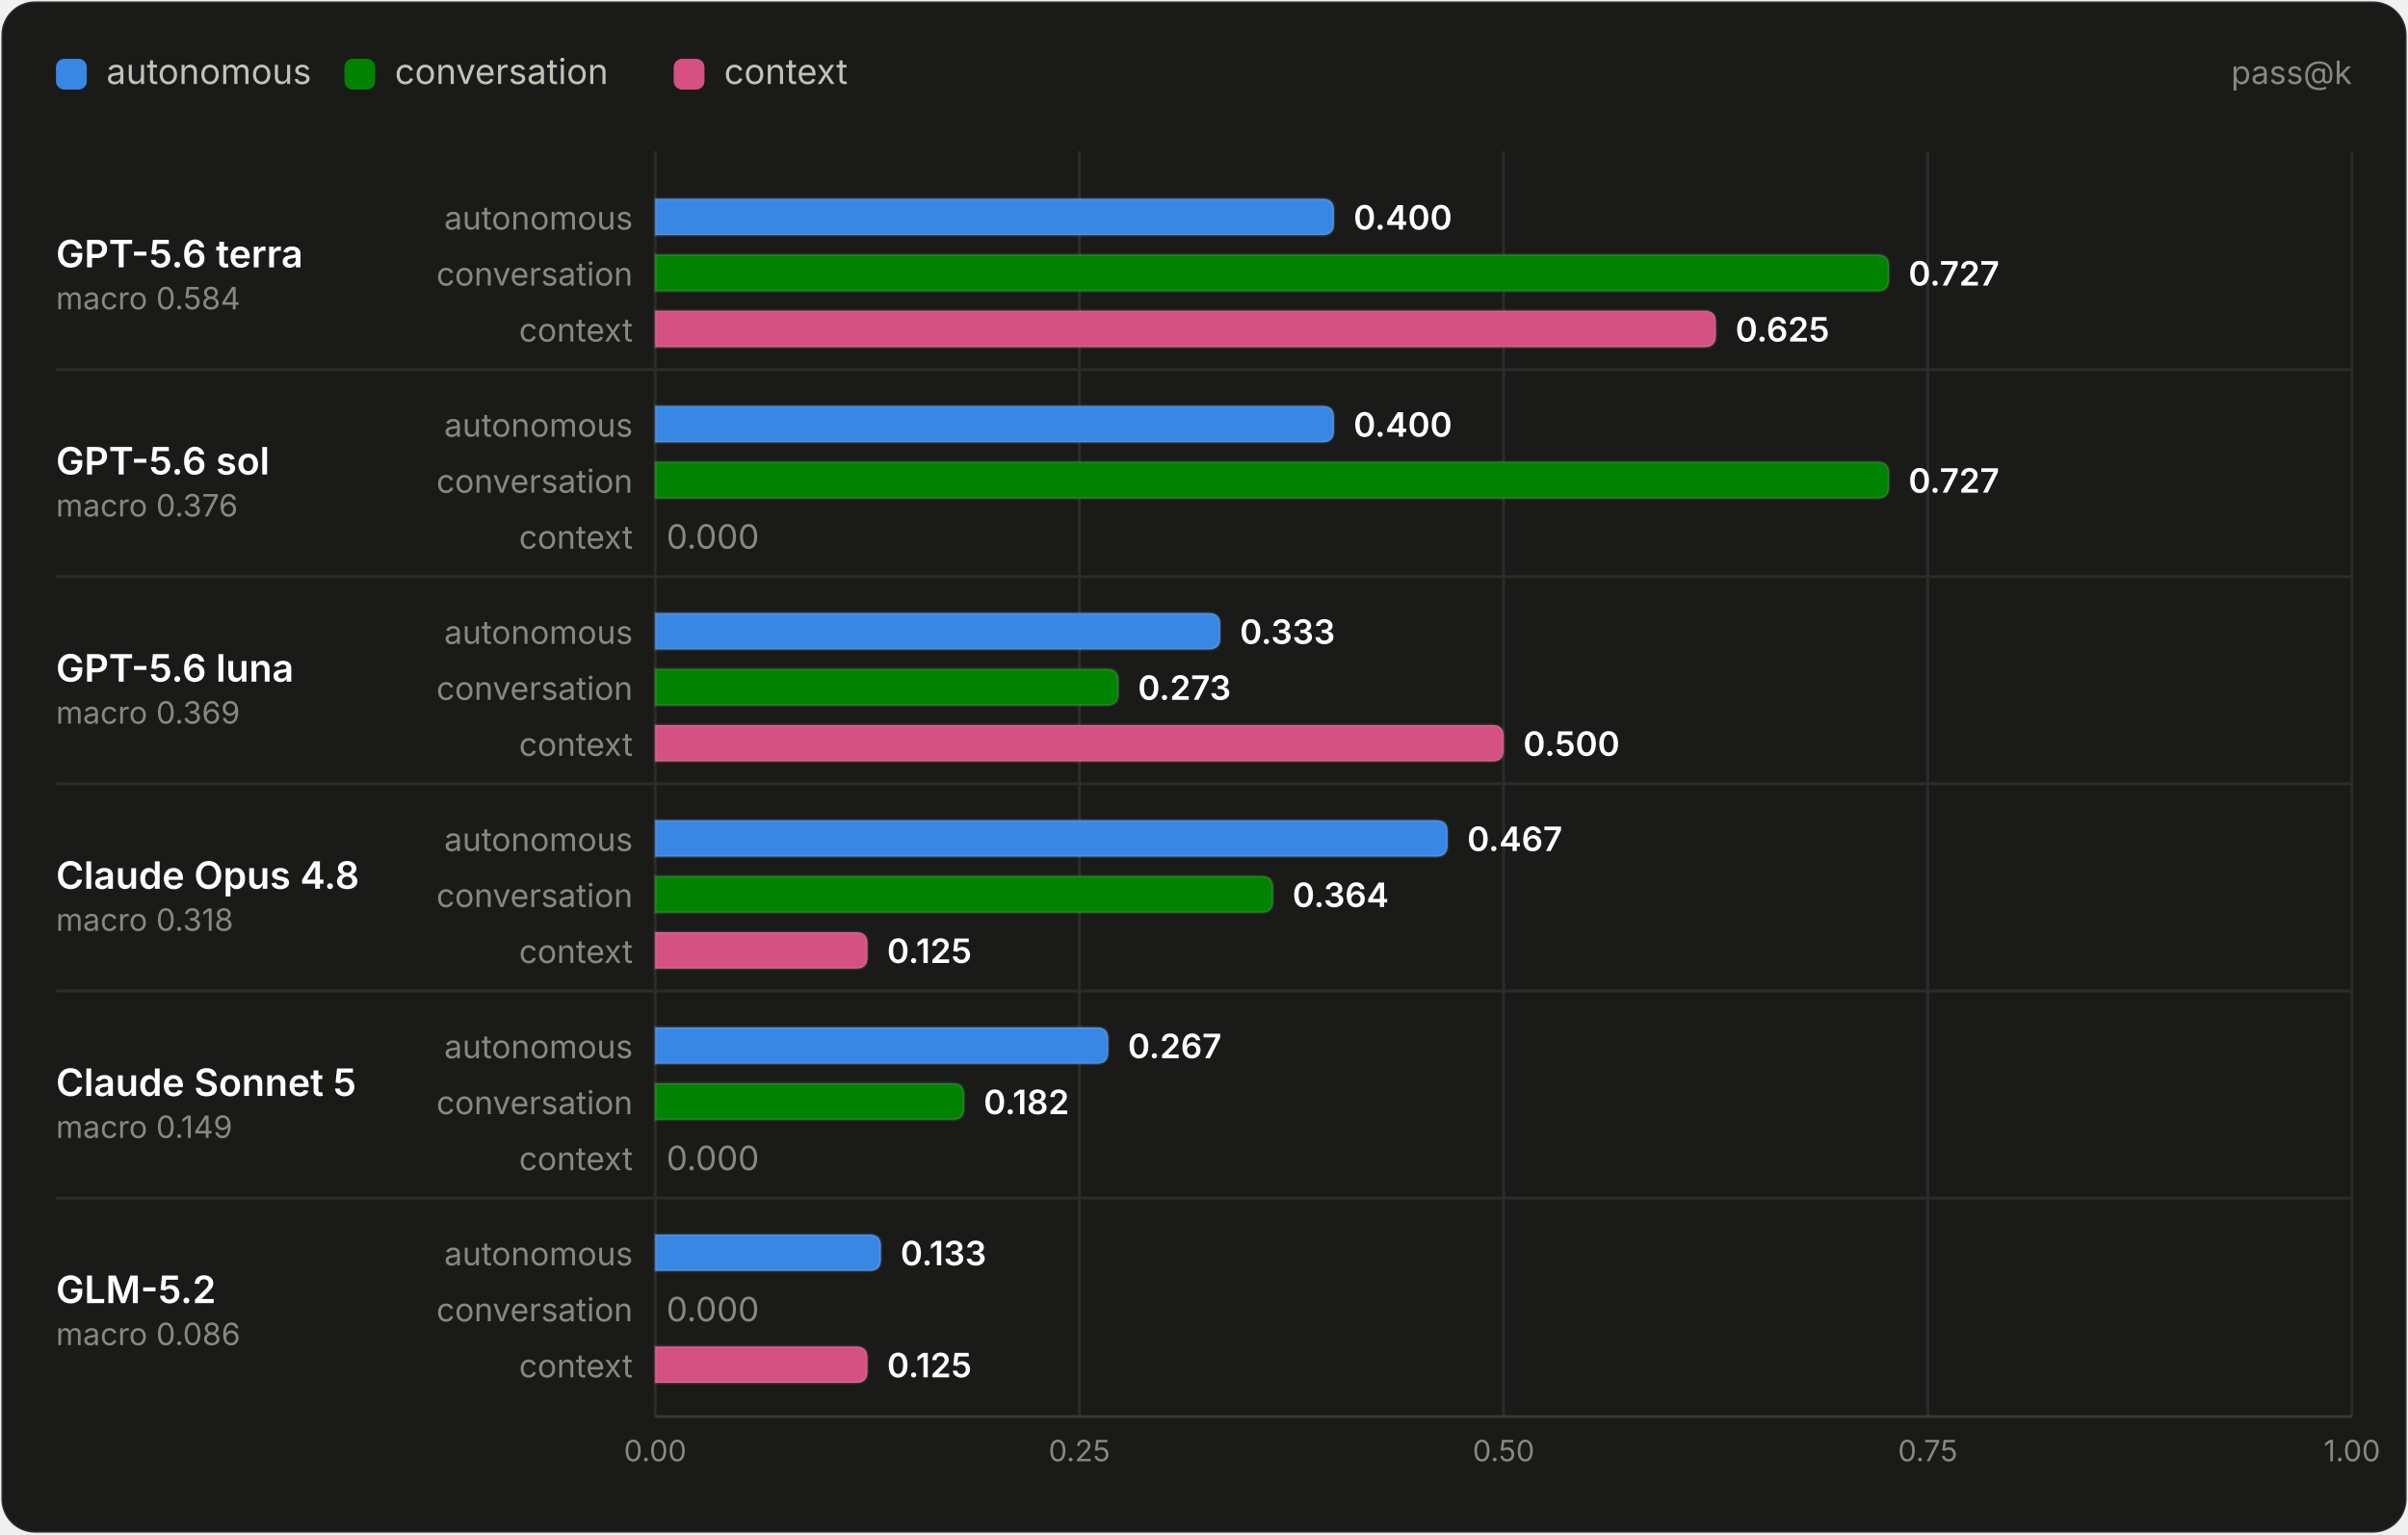
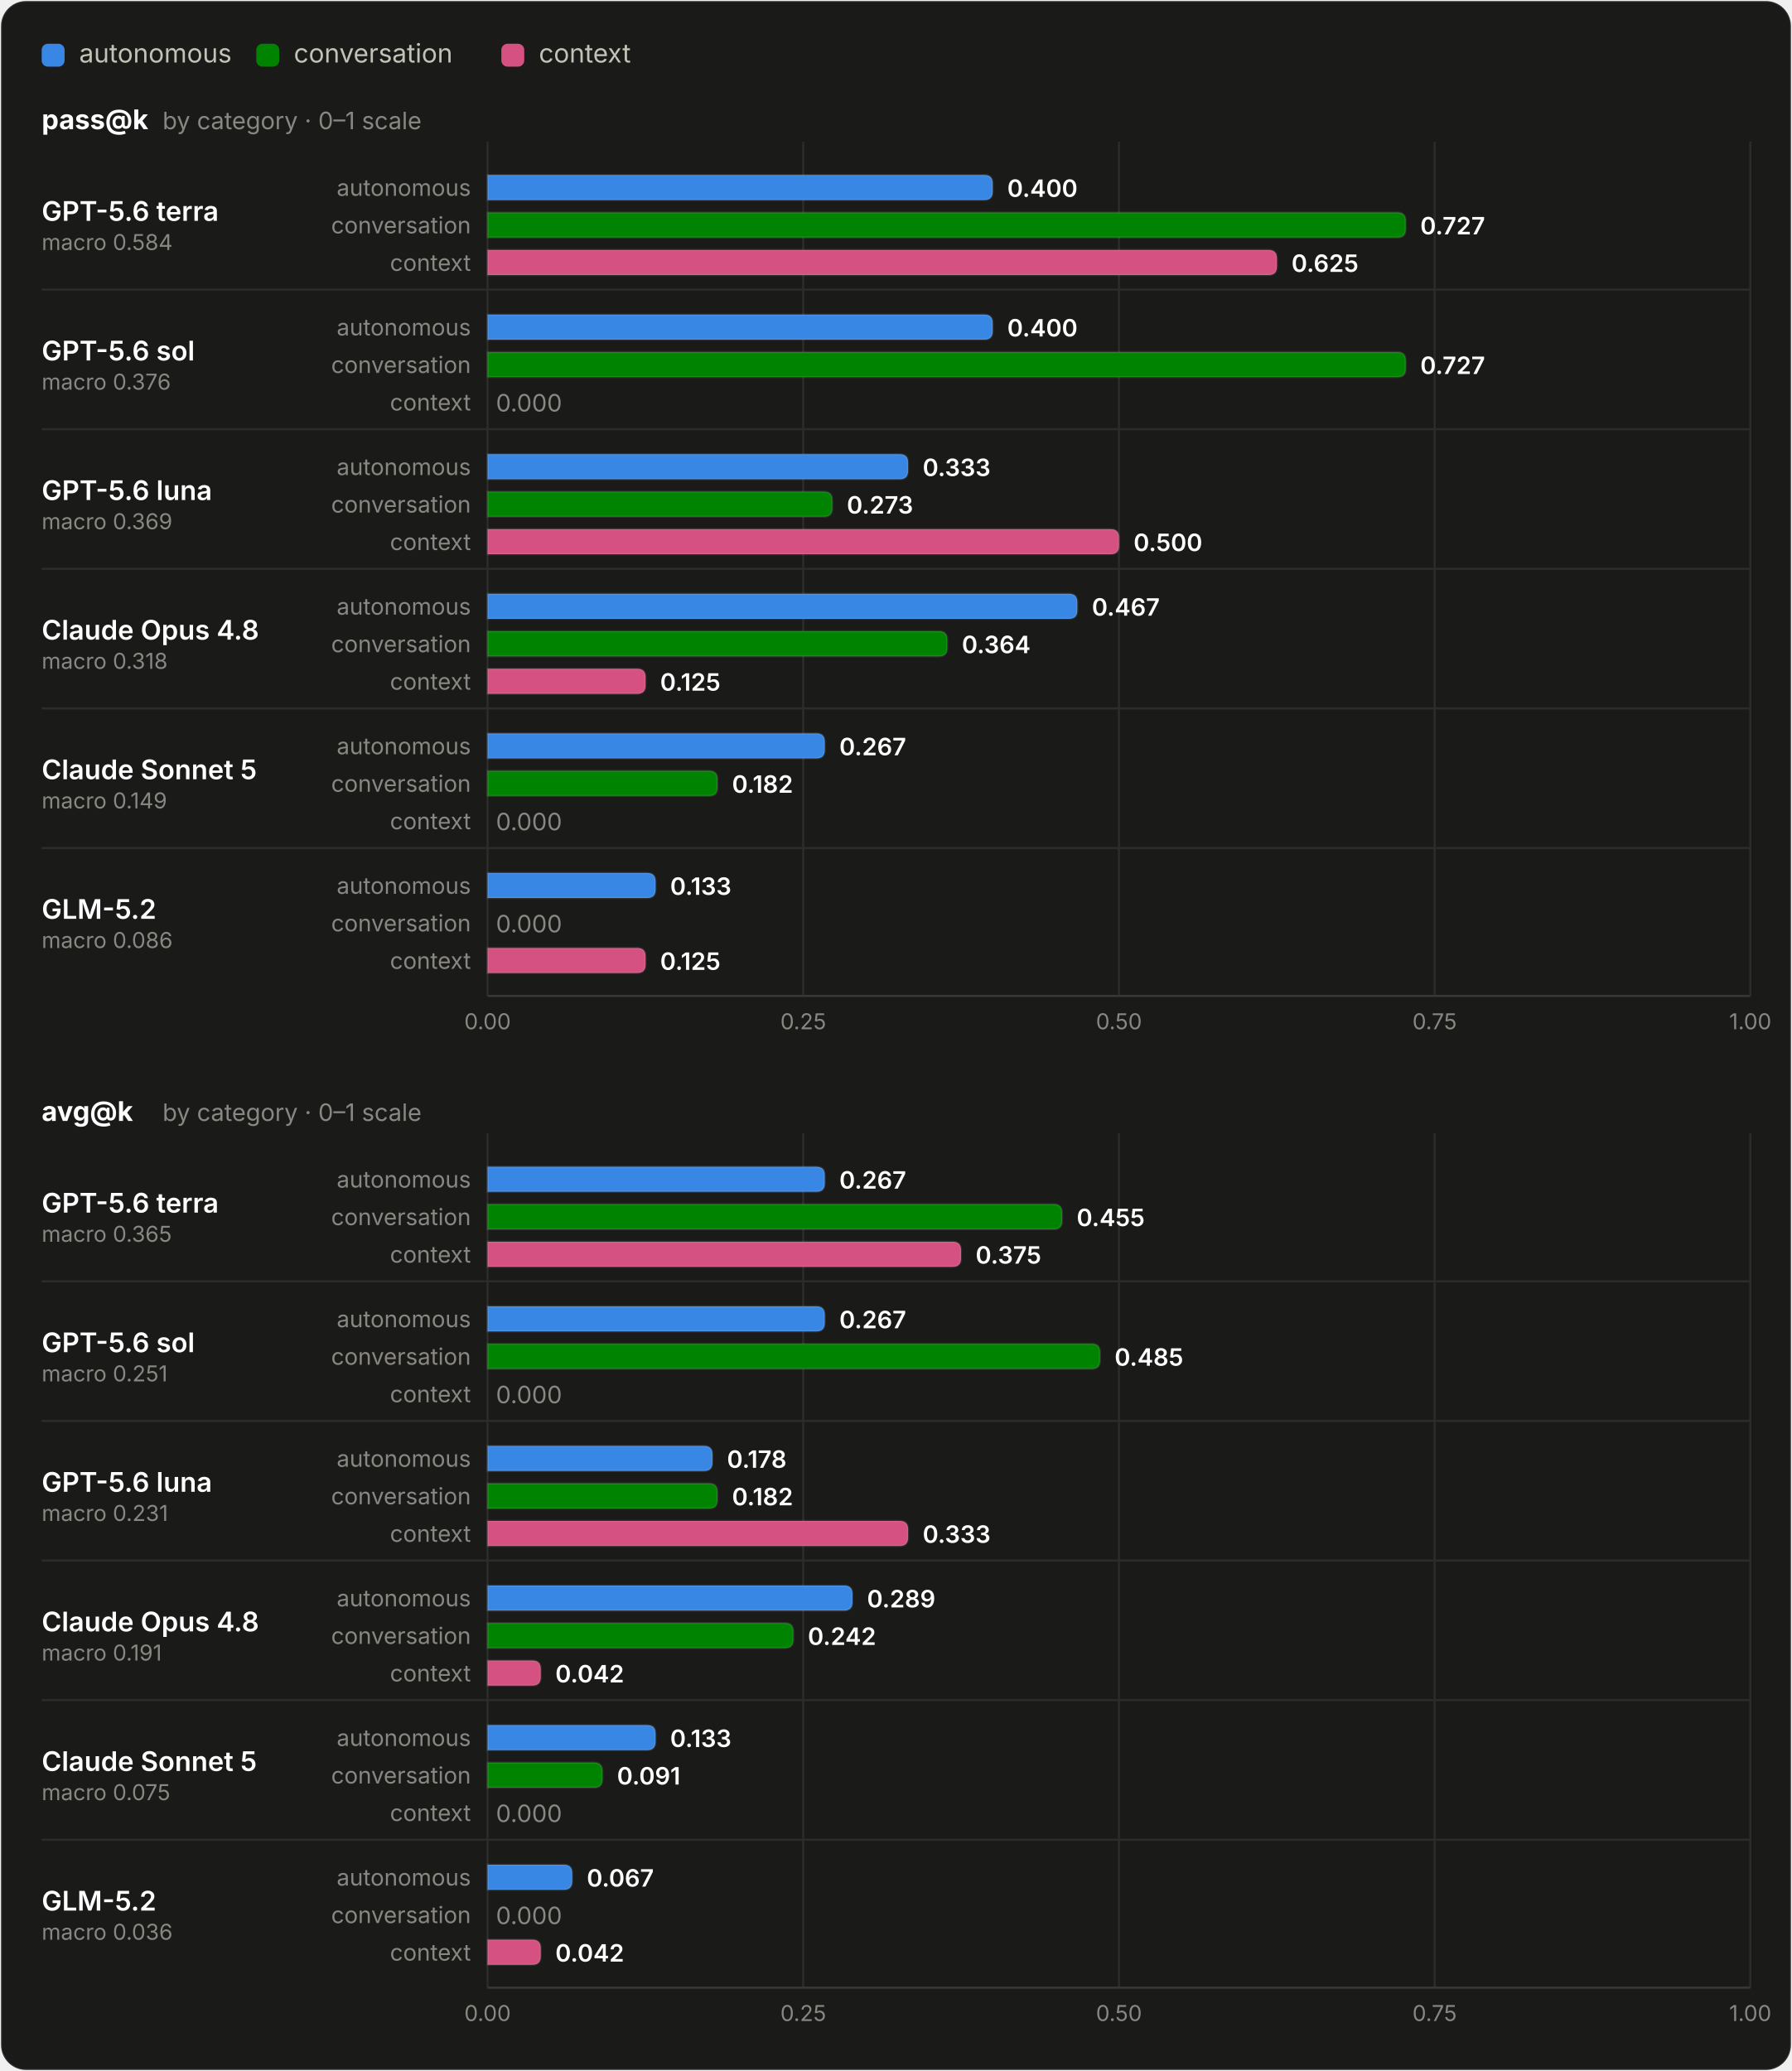
- <svg xmlns="http://www.w3.org/2000/svg" viewBox="0 0 860 548" width="860" height="548" font-family="system-ui,-apple-system,'Segoe UI',sans-serif" role="img" aria-label="Lite pass@k by model and category">
-   <rect x="0.5" y="0.5" width="859" height="547" rx="12" fill="#1a1a19" stroke="rgba(255,255,255,0.10)" />
+ <svg xmlns="http://www.w3.org/2000/svg" viewBox="0 0 860 994" width="860" height="994" font-family="system-ui,-apple-system,'Segoe UI',sans-serif" role="img" aria-label="Lite pass@k and avg@k by model and category">
+   <rect x="0.5" y="0.5" width="859" height="993" rx="12" fill="#1a1a19" stroke="rgba(255,255,255,0.10)" />
  <rect x="20" y="21" width="11" height="11" rx="3" fill="#3987e5" />
  <text x="38" y="30" font-size="12.5" fill="#c3c2b7">autonomous</text>
  <rect x="123.0" y="21" width="11" height="11" rx="3" fill="#008300" />
  <text x="141.0" y="30" font-size="12.5" fill="#c3c2b7">conversation</text>
  <rect x="240.6" y="21" width="11" height="11" rx="3" fill="#d55181" />
  <text x="258.6" y="30" font-size="12.5" fill="#c3c2b7">context</text>
-   <text x="840" y="30" font-size="11.5" fill="#898781" text-anchor="end">pass@k</text>
-   <line x1="234.0" y1="54" x2="234.0" y2="506" stroke="#2c2c2a" stroke-width="1" />
-   <text x="234.0" y="522" font-size="10.5" fill="#898781" text-anchor="middle" style="font-variant-numeric:tabular-nums">0.00</text>
-   <line x1="385.5" y1="54" x2="385.5" y2="506" stroke="#2c2c2a" stroke-width="1" />
-   <text x="385.5" y="522" font-size="10.5" fill="#898781" text-anchor="middle" style="font-variant-numeric:tabular-nums">0.25</text>
-   <line x1="537.0" y1="54" x2="537.0" y2="506" stroke="#2c2c2a" stroke-width="1" />
-   <text x="537.0" y="522" font-size="10.5" fill="#898781" text-anchor="middle" style="font-variant-numeric:tabular-nums">0.50</text>
-   <line x1="688.5" y1="54" x2="688.5" y2="506" stroke="#2c2c2a" stroke-width="1" />
-   <text x="688.5" y="522" font-size="10.5" fill="#898781" text-anchor="middle" style="font-variant-numeric:tabular-nums">0.75</text>
-   <line x1="840.0" y1="54" x2="840.0" y2="506" stroke="#2c2c2a" stroke-width="1" />
-   <text x="840.0" y="522" font-size="10.5" fill="#898781" text-anchor="middle" style="font-variant-numeric:tabular-nums">1.00</text>
-   <text x="20" y="95.5" font-size="13.5" font-weight="600" fill="#ffffff">GPT-5.6 terra</text>
-   <text x="20" y="110.5" font-size="11" fill="#898781" style="font-variant-numeric:tabular-nums">macro 0.584</text>
-   <text x="226" y="82.0" font-size="11.5" fill="#898781" text-anchor="end">autonomous</text>
-   <path d="M234.0,71.0 H472.4 Q476.4,71.0 476.4,75.0 V80.0 Q476.4,84.0 472.4,84.0 H234.0 Z" fill="#3987e5" stroke="rgba(255,255,255,0.10)" stroke-width="1" />
-   <text x="483.4" y="82.0" font-size="12" font-weight="600" fill="#ffffff" style="font-variant-numeric:tabular-nums">0.400</text>
-   <text x="226" y="102.0" font-size="11.5" fill="#898781" text-anchor="end">conversation</text>
-   <path d="M234.0,91.0 H670.6 Q674.6,91.0 674.6,95.0 V100.0 Q674.6,104.0 670.6,104.0 H234.0 Z" fill="#008300" stroke="rgba(255,255,255,0.10)" stroke-width="1" />
-   <text x="681.6" y="102.0" font-size="12" font-weight="600" fill="#ffffff" style="font-variant-numeric:tabular-nums">0.727</text>
-   <text x="226" y="122.0" font-size="11.5" fill="#898781" text-anchor="end">context</text>
-   <path d="M234.0,111.0 H608.8 Q612.8,111.0 612.8,115.0 V120.0 Q612.8,124.0 608.8,124.0 H234.0 Z" fill="#d55181" stroke="rgba(255,255,255,0.10)" stroke-width="1" />
-   <text x="619.8" y="122.0" font-size="12" font-weight="600" fill="#ffffff" style="font-variant-numeric:tabular-nums">0.625</text>
-   <line x1="20" y1="132" x2="840" y2="132" stroke="#2c2c2a" stroke-width="1" />
-   <text x="20" y="169.5" font-size="13.5" font-weight="600" fill="#ffffff">GPT-5.6 sol</text>
-   <text x="20" y="184.5" font-size="11" fill="#898781" style="font-variant-numeric:tabular-nums">macro 0.376</text>
-   <text x="226" y="156.0" font-size="11.5" fill="#898781" text-anchor="end">autonomous</text>
-   <path d="M234.0,145.0 H472.4 Q476.4,145.0 476.4,149.0 V154.0 Q476.4,158.0 472.4,158.0 H234.0 Z" fill="#3987e5" stroke="rgba(255,255,255,0.10)" stroke-width="1" />
-   <text x="483.4" y="156.0" font-size="12" font-weight="600" fill="#ffffff" style="font-variant-numeric:tabular-nums">0.400</text>
-   <text x="226" y="176.0" font-size="11.5" fill="#898781" text-anchor="end">conversation</text>
-   <path d="M234.0,165.0 H670.6 Q674.6,165.0 674.6,169.0 V174.0 Q674.6,178.0 670.6,178.0 H234.0 Z" fill="#008300" stroke="rgba(255,255,255,0.10)" stroke-width="1" />
-   <text x="681.6" y="176.0" font-size="12" font-weight="600" fill="#ffffff" style="font-variant-numeric:tabular-nums">0.727</text>
-   <text x="226" y="196.0" font-size="11.5" fill="#898781" text-anchor="end">context</text>
-   <text x="238" y="196.0" font-size="12" fill="#898781" style="font-variant-numeric:tabular-nums">0.000</text>
+   <text x="20" y="62" font-size="13" font-weight="700" fill="#ffffff">pass@k</text>
+   <text x="78" y="62" font-size="11.5" fill="#898781">by category · 0–1 scale</text>
+   <line x1="234.0" y1="68" x2="234.0" y2="478" stroke="#2c2c2a" stroke-width="1" />
+   <text x="234.0" y="494" font-size="10.5" fill="#898781" text-anchor="middle" style="font-variant-numeric:tabular-nums">0.00</text>
+   <line x1="385.5" y1="68" x2="385.5" y2="478" stroke="#2c2c2a" stroke-width="1" />
+   <text x="385.5" y="494" font-size="10.5" fill="#898781" text-anchor="middle" style="font-variant-numeric:tabular-nums">0.25</text>
+   <line x1="537.0" y1="68" x2="537.0" y2="478" stroke="#2c2c2a" stroke-width="1" />
+   <text x="537.0" y="494" font-size="10.5" fill="#898781" text-anchor="middle" style="font-variant-numeric:tabular-nums">0.50</text>
+   <line x1="688.5" y1="68" x2="688.5" y2="478" stroke="#2c2c2a" stroke-width="1" />
+   <text x="688.5" y="494" font-size="10.5" fill="#898781" text-anchor="middle" style="font-variant-numeric:tabular-nums">0.75</text>
+   <line x1="840.0" y1="68" x2="840.0" y2="478" stroke="#2c2c2a" stroke-width="1" />
+   <text x="840.0" y="494" font-size="10.5" fill="#898781" text-anchor="middle" style="font-variant-numeric:tabular-nums">1.00</text>
+   <text x="20" y="106.0" font-size="13" font-weight="600" fill="#ffffff">GPT-5.6 terra</text>
+   <text x="20" y="120.0" font-size="10.5" fill="#898781" style="font-variant-numeric:tabular-nums">macro 0.584</text>
+   <text x="226" y="94.0" font-size="11" fill="#898781" text-anchor="end">autonomous</text>
+   <path d="M234.0,84.0 H472.4 Q476.4,84.0 476.4,88.0 V92.0 Q476.4,96.0 472.4,96.0 H234.0 Z" fill="#3987e5" stroke="rgba(255,255,255,0.10)" stroke-width="1" />
+   <text x="483.4" y="94.5" font-size="11.5" font-weight="600" fill="#ffffff" style="font-variant-numeric:tabular-nums">0.400</text>
+   <text x="226" y="112.0" font-size="11" fill="#898781" text-anchor="end">conversation</text>
+   <path d="M234.0,102.0 H670.6 Q674.6,102.0 674.6,106.0 V110.0 Q674.6,114.0 670.6,114.0 H234.0 Z" fill="#008300" stroke="rgba(255,255,255,0.10)" stroke-width="1" />
+   <text x="681.6" y="112.5" font-size="11.5" font-weight="600" fill="#ffffff" style="font-variant-numeric:tabular-nums">0.727</text>
+   <text x="226" y="130.0" font-size="11" fill="#898781" text-anchor="end">context</text>
+   <path d="M234.0,120.0 H608.8 Q612.8,120.0 612.8,124.0 V128.0 Q612.8,132.0 608.8,132.0 H234.0 Z" fill="#d55181" stroke="rgba(255,255,255,0.10)" stroke-width="1" />
+   <text x="619.8" y="130.5" font-size="11.5" font-weight="600" fill="#ffffff" style="font-variant-numeric:tabular-nums">0.625</text>
+   <line x1="20" y1="139" x2="840" y2="139" stroke="#2c2c2a" stroke-width="1" />
+   <text x="20" y="173.0" font-size="13" font-weight="600" fill="#ffffff">GPT-5.6 sol</text>
+   <text x="20" y="187.0" font-size="10.5" fill="#898781" style="font-variant-numeric:tabular-nums">macro 0.376</text>
+   <text x="226" y="161.0" font-size="11" fill="#898781" text-anchor="end">autonomous</text>
+   <path d="M234.0,151.0 H472.4 Q476.4,151.0 476.4,155.0 V159.0 Q476.4,163.0 472.4,163.0 H234.0 Z" fill="#3987e5" stroke="rgba(255,255,255,0.10)" stroke-width="1" />
+   <text x="483.4" y="161.5" font-size="11.5" font-weight="600" fill="#ffffff" style="font-variant-numeric:tabular-nums">0.400</text>
+   <text x="226" y="179.0" font-size="11" fill="#898781" text-anchor="end">conversation</text>
+   <path d="M234.0,169.0 H670.6 Q674.6,169.0 674.6,173.0 V177.0 Q674.6,181.0 670.6,181.0 H234.0 Z" fill="#008300" stroke="rgba(255,255,255,0.10)" stroke-width="1" />
+   <text x="681.6" y="179.5" font-size="11.5" font-weight="600" fill="#ffffff" style="font-variant-numeric:tabular-nums">0.727</text>
+   <text x="226" y="197.0" font-size="11" fill="#898781" text-anchor="end">context</text>
+   <text x="238" y="197.5" font-size="11.5" fill="#898781" style="font-variant-numeric:tabular-nums">0.000</text>
  <line x1="20" y1="206" x2="840" y2="206" stroke="#2c2c2a" stroke-width="1" />
-   <text x="20" y="243.5" font-size="13.5" font-weight="600" fill="#ffffff">GPT-5.6 luna</text>
-   <text x="20" y="258.5" font-size="11" fill="#898781" style="font-variant-numeric:tabular-nums">macro 0.369</text>
-   <text x="226" y="230.0" font-size="11.5" fill="#898781" text-anchor="end">autonomous</text>
-   <path d="M234.0,219.0 H431.8 Q435.8,219.0 435.8,223.0 V228.0 Q435.8,232.0 431.8,232.0 H234.0 Z" fill="#3987e5" stroke="rgba(255,255,255,0.10)" stroke-width="1" />
-   <text x="442.8" y="230.0" font-size="12" font-weight="600" fill="#ffffff" style="font-variant-numeric:tabular-nums">0.333</text>
-   <text x="226" y="250.0" font-size="11.5" fill="#898781" text-anchor="end">conversation</text>
-   <path d="M234.0,239.0 H395.4 Q399.4,239.0 399.4,243.0 V248.0 Q399.4,252.0 395.4,252.0 H234.0 Z" fill="#008300" stroke="rgba(255,255,255,0.10)" stroke-width="1" />
-   <text x="406.4" y="250.0" font-size="12" font-weight="600" fill="#ffffff" style="font-variant-numeric:tabular-nums">0.273</text>
-   <text x="226" y="270.0" font-size="11.5" fill="#898781" text-anchor="end">context</text>
-   <path d="M234.0,259.0 H533.0 Q537.0,259.0 537.0,263.0 V268.0 Q537.0,272.0 533.0,272.0 H234.0 Z" fill="#d55181" stroke="rgba(255,255,255,0.10)" stroke-width="1" />
-   <text x="544.0" y="270.0" font-size="12" font-weight="600" fill="#ffffff" style="font-variant-numeric:tabular-nums">0.500</text>
-   <line x1="20" y1="280" x2="840" y2="280" stroke="#2c2c2a" stroke-width="1" />
-   <text x="20" y="317.5" font-size="13.5" font-weight="600" fill="#ffffff">Claude Opus 4.8</text>
-   <text x="20" y="332.5" font-size="11" fill="#898781" style="font-variant-numeric:tabular-nums">macro 0.318</text>
-   <text x="226" y="304.0" font-size="11.5" fill="#898781" text-anchor="end">autonomous</text>
-   <path d="M234.0,293.0 H513.0 Q517.0,293.0 517.0,297.0 V302.0 Q517.0,306.0 513.0,306.0 H234.0 Z" fill="#3987e5" stroke="rgba(255,255,255,0.10)" stroke-width="1" />
-   <text x="524.0" y="304.0" font-size="12" font-weight="600" fill="#ffffff" style="font-variant-numeric:tabular-nums">0.467</text>
-   <text x="226" y="324.0" font-size="11.5" fill="#898781" text-anchor="end">conversation</text>
-   <path d="M234.0,313.0 H450.6 Q454.6,313.0 454.6,317.0 V322.0 Q454.6,326.0 450.6,326.0 H234.0 Z" fill="#008300" stroke="rgba(255,255,255,0.10)" stroke-width="1" />
-   <text x="461.6" y="324.0" font-size="12" font-weight="600" fill="#ffffff" style="font-variant-numeric:tabular-nums">0.364</text>
-   <text x="226" y="344.0" font-size="11.5" fill="#898781" text-anchor="end">context</text>
-   <path d="M234.0,333.0 H305.8 Q309.8,333.0 309.8,337.0 V342.0 Q309.8,346.0 305.8,346.0 H234.0 Z" fill="#d55181" stroke="rgba(255,255,255,0.10)" stroke-width="1" />
-   <text x="316.8" y="344.0" font-size="12" font-weight="600" fill="#ffffff" style="font-variant-numeric:tabular-nums">0.125</text>
-   <line x1="20" y1="354" x2="840" y2="354" stroke="#2c2c2a" stroke-width="1" />
-   <text x="20" y="391.5" font-size="13.5" font-weight="600" fill="#ffffff">Claude Sonnet 5</text>
-   <text x="20" y="406.5" font-size="11" fill="#898781" style="font-variant-numeric:tabular-nums">macro 0.149</text>
-   <text x="226" y="378.0" font-size="11.5" fill="#898781" text-anchor="end">autonomous</text>
-   <path d="M234.0,367.0 H391.8 Q395.8,367.0 395.8,371.0 V376.0 Q395.8,380.0 391.8,380.0 H234.0 Z" fill="#3987e5" stroke="rgba(255,255,255,0.10)" stroke-width="1" />
-   <text x="402.8" y="378.0" font-size="12" font-weight="600" fill="#ffffff" style="font-variant-numeric:tabular-nums">0.267</text>
-   <text x="226" y="398.0" font-size="11.5" fill="#898781" text-anchor="end">conversation</text>
-   <path d="M234.0,387.0 H340.3 Q344.3,387.0 344.3,391.0 V396.0 Q344.3,400.0 340.3,400.0 H234.0 Z" fill="#008300" stroke="rgba(255,255,255,0.10)" stroke-width="1" />
-   <text x="351.3" y="398.0" font-size="12" font-weight="600" fill="#ffffff" style="font-variant-numeric:tabular-nums">0.182</text>
-   <text x="226" y="418.0" font-size="11.5" fill="#898781" text-anchor="end">context</text>
-   <text x="238" y="418.0" font-size="12" fill="#898781" style="font-variant-numeric:tabular-nums">0.000</text>
-   <line x1="20" y1="428" x2="840" y2="428" stroke="#2c2c2a" stroke-width="1" />
-   <text x="20" y="465.5" font-size="13.5" font-weight="600" fill="#ffffff">GLM-5.2</text>
-   <text x="20" y="480.5" font-size="11" fill="#898781" style="font-variant-numeric:tabular-nums">macro 0.086</text>
-   <text x="226" y="452.0" font-size="11.5" fill="#898781" text-anchor="end">autonomous</text>
-   <path d="M234.0,441.0 H310.6 Q314.6,441.0 314.6,445.0 V450.0 Q314.6,454.0 310.6,454.0 H234.0 Z" fill="#3987e5" stroke="rgba(255,255,255,0.10)" stroke-width="1" />
-   <text x="321.6" y="452.0" font-size="12" font-weight="600" fill="#ffffff" style="font-variant-numeric:tabular-nums">0.133</text>
-   <text x="226" y="472.0" font-size="11.5" fill="#898781" text-anchor="end">conversation</text>
-   <text x="238" y="472.0" font-size="12" fill="#898781" style="font-variant-numeric:tabular-nums">0.000</text>
-   <text x="226" y="492.0" font-size="11.5" fill="#898781" text-anchor="end">context</text>
-   <path d="M234.0,481.0 H305.8 Q309.8,481.0 309.8,485.0 V490.0 Q309.8,494.0 305.8,494.0 H234.0 Z" fill="#d55181" stroke="rgba(255,255,255,0.10)" stroke-width="1" />
-   <text x="316.8" y="492.0" font-size="12" font-weight="600" fill="#ffffff" style="font-variant-numeric:tabular-nums">0.125</text>
-   <line x1="234" y1="506" x2="840" y2="506" stroke="#383835" stroke-width="1" />
+   <text x="20" y="240.0" font-size="13" font-weight="600" fill="#ffffff">GPT-5.6 luna</text>
+   <text x="20" y="254.0" font-size="10.5" fill="#898781" style="font-variant-numeric:tabular-nums">macro 0.369</text>
+   <text x="226" y="228.0" font-size="11" fill="#898781" text-anchor="end">autonomous</text>
+   <path d="M234.0,218.0 H431.8 Q435.8,218.0 435.8,222.0 V226.0 Q435.8,230.0 431.8,230.0 H234.0 Z" fill="#3987e5" stroke="rgba(255,255,255,0.10)" stroke-width="1" />
+   <text x="442.8" y="228.5" font-size="11.5" font-weight="600" fill="#ffffff" style="font-variant-numeric:tabular-nums">0.333</text>
+   <text x="226" y="246.0" font-size="11" fill="#898781" text-anchor="end">conversation</text>
+   <path d="M234.0,236.0 H395.4 Q399.4,236.0 399.4,240.0 V244.0 Q399.4,248.0 395.4,248.0 H234.0 Z" fill="#008300" stroke="rgba(255,255,255,0.10)" stroke-width="1" />
+   <text x="406.4" y="246.5" font-size="11.5" font-weight="600" fill="#ffffff" style="font-variant-numeric:tabular-nums">0.273</text>
+   <text x="226" y="264.0" font-size="11" fill="#898781" text-anchor="end">context</text>
+   <path d="M234.0,254.0 H533.0 Q537.0,254.0 537.0,258.0 V262.0 Q537.0,266.0 533.0,266.0 H234.0 Z" fill="#d55181" stroke="rgba(255,255,255,0.10)" stroke-width="1" />
+   <text x="544.0" y="264.5" font-size="11.5" font-weight="600" fill="#ffffff" style="font-variant-numeric:tabular-nums">0.500</text>
+   <line x1="20" y1="273" x2="840" y2="273" stroke="#2c2c2a" stroke-width="1" />
+   <text x="20" y="307.0" font-size="13" font-weight="600" fill="#ffffff">Claude Opus 4.8</text>
+   <text x="20" y="321.0" font-size="10.5" fill="#898781" style="font-variant-numeric:tabular-nums">macro 0.318</text>
+   <text x="226" y="295.0" font-size="11" fill="#898781" text-anchor="end">autonomous</text>
+   <path d="M234.0,285.0 H513.0 Q517.0,285.0 517.0,289.0 V293.0 Q517.0,297.0 513.0,297.0 H234.0 Z" fill="#3987e5" stroke="rgba(255,255,255,0.10)" stroke-width="1" />
+   <text x="524.0" y="295.5" font-size="11.5" font-weight="600" fill="#ffffff" style="font-variant-numeric:tabular-nums">0.467</text>
+   <text x="226" y="313.0" font-size="11" fill="#898781" text-anchor="end">conversation</text>
+   <path d="M234.0,303.0 H450.6 Q454.6,303.0 454.6,307.0 V311.0 Q454.6,315.0 450.6,315.0 H234.0 Z" fill="#008300" stroke="rgba(255,255,255,0.10)" stroke-width="1" />
+   <text x="461.6" y="313.5" font-size="11.5" font-weight="600" fill="#ffffff" style="font-variant-numeric:tabular-nums">0.364</text>
+   <text x="226" y="331.0" font-size="11" fill="#898781" text-anchor="end">context</text>
+   <path d="M234.0,321.0 H305.8 Q309.8,321.0 309.8,325.0 V329.0 Q309.8,333.0 305.8,333.0 H234.0 Z" fill="#d55181" stroke="rgba(255,255,255,0.10)" stroke-width="1" />
+   <text x="316.8" y="331.5" font-size="11.5" font-weight="600" fill="#ffffff" style="font-variant-numeric:tabular-nums">0.125</text>
+   <line x1="20" y1="340" x2="840" y2="340" stroke="#2c2c2a" stroke-width="1" />
+   <text x="20" y="374.0" font-size="13" font-weight="600" fill="#ffffff">Claude Sonnet 5</text>
+   <text x="20" y="388.0" font-size="10.5" fill="#898781" style="font-variant-numeric:tabular-nums">macro 0.149</text>
+   <text x="226" y="362.0" font-size="11" fill="#898781" text-anchor="end">autonomous</text>
+   <path d="M234.0,352.0 H391.8 Q395.8,352.0 395.8,356.0 V360.0 Q395.8,364.0 391.8,364.0 H234.0 Z" fill="#3987e5" stroke="rgba(255,255,255,0.10)" stroke-width="1" />
+   <text x="402.8" y="362.5" font-size="11.5" font-weight="600" fill="#ffffff" style="font-variant-numeric:tabular-nums">0.267</text>
+   <text x="226" y="380.0" font-size="11" fill="#898781" text-anchor="end">conversation</text>
+   <path d="M234.0,370.0 H340.3 Q344.3,370.0 344.3,374.0 V378.0 Q344.3,382.0 340.3,382.0 H234.0 Z" fill="#008300" stroke="rgba(255,255,255,0.10)" stroke-width="1" />
+   <text x="351.3" y="380.5" font-size="11.5" font-weight="600" fill="#ffffff" style="font-variant-numeric:tabular-nums">0.182</text>
+   <text x="226" y="398.0" font-size="11" fill="#898781" text-anchor="end">context</text>
+   <text x="238" y="398.5" font-size="11.5" fill="#898781" style="font-variant-numeric:tabular-nums">0.000</text>
+   <line x1="20" y1="407" x2="840" y2="407" stroke="#2c2c2a" stroke-width="1" />
+   <text x="20" y="441.0" font-size="13" font-weight="600" fill="#ffffff">GLM-5.2</text>
+   <text x="20" y="455.0" font-size="10.5" fill="#898781" style="font-variant-numeric:tabular-nums">macro 0.086</text>
+   <text x="226" y="429.0" font-size="11" fill="#898781" text-anchor="end">autonomous</text>
+   <path d="M234.0,419.0 H310.6 Q314.6,419.0 314.6,423.0 V427.0 Q314.6,431.0 310.6,431.0 H234.0 Z" fill="#3987e5" stroke="rgba(255,255,255,0.10)" stroke-width="1" />
+   <text x="321.6" y="429.5" font-size="11.5" font-weight="600" fill="#ffffff" style="font-variant-numeric:tabular-nums">0.133</text>
+   <text x="226" y="447.0" font-size="11" fill="#898781" text-anchor="end">conversation</text>
+   <text x="238" y="447.5" font-size="11.5" fill="#898781" style="font-variant-numeric:tabular-nums">0.000</text>
+   <text x="226" y="465.0" font-size="11" fill="#898781" text-anchor="end">context</text>
+   <path d="M234.0,455.0 H305.8 Q309.8,455.0 309.8,459.0 V463.0 Q309.8,467.0 305.8,467.0 H234.0 Z" fill="#d55181" stroke="rgba(255,255,255,0.10)" stroke-width="1" />
+   <text x="316.8" y="465.5" font-size="11.5" font-weight="600" fill="#ffffff" style="font-variant-numeric:tabular-nums">0.125</text>
+   <line x1="234" y1="478" x2="840" y2="478" stroke="#383835" stroke-width="1" />
+   <text x="20" y="538" font-size="13" font-weight="700" fill="#ffffff">avg@k</text>
+   <text x="78" y="538" font-size="11.5" fill="#898781">by category · 0–1 scale</text>
+   <line x1="234.0" y1="544" x2="234.0" y2="954" stroke="#2c2c2a" stroke-width="1" />
+   <text x="234.0" y="970" font-size="10.5" fill="#898781" text-anchor="middle" style="font-variant-numeric:tabular-nums">0.00</text>
+   <line x1="385.5" y1="544" x2="385.5" y2="954" stroke="#2c2c2a" stroke-width="1" />
+   <text x="385.5" y="970" font-size="10.5" fill="#898781" text-anchor="middle" style="font-variant-numeric:tabular-nums">0.25</text>
+   <line x1="537.0" y1="544" x2="537.0" y2="954" stroke="#2c2c2a" stroke-width="1" />
+   <text x="537.0" y="970" font-size="10.5" fill="#898781" text-anchor="middle" style="font-variant-numeric:tabular-nums">0.50</text>
+   <line x1="688.5" y1="544" x2="688.5" y2="954" stroke="#2c2c2a" stroke-width="1" />
+   <text x="688.5" y="970" font-size="10.5" fill="#898781" text-anchor="middle" style="font-variant-numeric:tabular-nums">0.75</text>
+   <line x1="840.0" y1="544" x2="840.0" y2="954" stroke="#2c2c2a" stroke-width="1" />
+   <text x="840.0" y="970" font-size="10.5" fill="#898781" text-anchor="middle" style="font-variant-numeric:tabular-nums">1.00</text>
+   <text x="20" y="582.0" font-size="13" font-weight="600" fill="#ffffff">GPT-5.6 terra</text>
+   <text x="20" y="596.0" font-size="10.5" fill="#898781" style="font-variant-numeric:tabular-nums">macro 0.365</text>
+   <text x="226" y="570.0" font-size="11" fill="#898781" text-anchor="end">autonomous</text>
+   <path d="M234.0,560.0 H391.8 Q395.8,560.0 395.8,564.0 V568.0 Q395.8,572.0 391.8,572.0 H234.0 Z" fill="#3987e5" stroke="rgba(255,255,255,0.10)" stroke-width="1" />
+   <text x="402.8" y="570.5" font-size="11.5" font-weight="600" fill="#ffffff" style="font-variant-numeric:tabular-nums">0.267</text>
+   <text x="226" y="588.0" font-size="11" fill="#898781" text-anchor="end">conversation</text>
+   <path d="M234.0,578.0 H505.7 Q509.7,578.0 509.7,582.0 V586.0 Q509.7,590.0 505.7,590.0 H234.0 Z" fill="#008300" stroke="rgba(255,255,255,0.10)" stroke-width="1" />
+   <text x="516.7" y="588.5" font-size="11.5" font-weight="600" fill="#ffffff" style="font-variant-numeric:tabular-nums">0.455</text>
+   <text x="226" y="606.0" font-size="11" fill="#898781" text-anchor="end">context</text>
+   <path d="M234.0,596.0 H457.2 Q461.2,596.0 461.2,600.0 V604.0 Q461.2,608.0 457.2,608.0 H234.0 Z" fill="#d55181" stroke="rgba(255,255,255,0.10)" stroke-width="1" />
+   <text x="468.2" y="606.5" font-size="11.5" font-weight="600" fill="#ffffff" style="font-variant-numeric:tabular-nums">0.375</text>
+   <line x1="20" y1="615" x2="840" y2="615" stroke="#2c2c2a" stroke-width="1" />
+   <text x="20" y="649.0" font-size="13" font-weight="600" fill="#ffffff">GPT-5.6 sol</text>
+   <text x="20" y="663.0" font-size="10.5" fill="#898781" style="font-variant-numeric:tabular-nums">macro 0.251</text>
+   <text x="226" y="637.0" font-size="11" fill="#898781" text-anchor="end">autonomous</text>
+   <path d="M234.0,627.0 H391.8 Q395.8,627.0 395.8,631.0 V635.0 Q395.8,639.0 391.8,639.0 H234.0 Z" fill="#3987e5" stroke="rgba(255,255,255,0.10)" stroke-width="1" />
+   <text x="402.8" y="637.5" font-size="11.5" font-weight="600" fill="#ffffff" style="font-variant-numeric:tabular-nums">0.267</text>
+   <text x="226" y="655.0" font-size="11" fill="#898781" text-anchor="end">conversation</text>
+   <path d="M234.0,645.0 H523.9 Q527.9,645.0 527.9,649.0 V653.0 Q527.9,657.0 523.9,657.0 H234.0 Z" fill="#008300" stroke="rgba(255,255,255,0.10)" stroke-width="1" />
+   <text x="534.9" y="655.5" font-size="11.5" font-weight="600" fill="#ffffff" style="font-variant-numeric:tabular-nums">0.485</text>
+   <text x="226" y="673.0" font-size="11" fill="#898781" text-anchor="end">context</text>
+   <text x="238" y="673.5" font-size="11.5" fill="#898781" style="font-variant-numeric:tabular-nums">0.000</text>
+   <line x1="20" y1="682" x2="840" y2="682" stroke="#2c2c2a" stroke-width="1" />
+   <text x="20" y="716.0" font-size="13" font-weight="600" fill="#ffffff">GPT-5.6 luna</text>
+   <text x="20" y="730.0" font-size="10.5" fill="#898781" style="font-variant-numeric:tabular-nums">macro 0.231</text>
+   <text x="226" y="704.0" font-size="11" fill="#898781" text-anchor="end">autonomous</text>
+   <path d="M234.0,694.0 H337.9 Q341.9,694.0 341.9,698.0 V702.0 Q341.9,706.0 337.9,706.0 H234.0 Z" fill="#3987e5" stroke="rgba(255,255,255,0.10)" stroke-width="1" />
+   <text x="348.9" y="704.5" font-size="11.5" font-weight="600" fill="#ffffff" style="font-variant-numeric:tabular-nums">0.178</text>
+   <text x="226" y="722.0" font-size="11" fill="#898781" text-anchor="end">conversation</text>
+   <path d="M234.0,712.0 H340.3 Q344.3,712.0 344.3,716.0 V720.0 Q344.3,724.0 340.3,724.0 H234.0 Z" fill="#008300" stroke="rgba(255,255,255,0.10)" stroke-width="1" />
+   <text x="351.3" y="722.5" font-size="11.5" font-weight="600" fill="#ffffff" style="font-variant-numeric:tabular-nums">0.182</text>
+   <text x="226" y="740.0" font-size="11" fill="#898781" text-anchor="end">context</text>
+   <path d="M234.0,730.0 H431.8 Q435.8,730.0 435.8,734.0 V738.0 Q435.8,742.0 431.8,742.0 H234.0 Z" fill="#d55181" stroke="rgba(255,255,255,0.10)" stroke-width="1" />
+   <text x="442.8" y="740.5" font-size="11.5" font-weight="600" fill="#ffffff" style="font-variant-numeric:tabular-nums">0.333</text>
+   <line x1="20" y1="749" x2="840" y2="749" stroke="#2c2c2a" stroke-width="1" />
+   <text x="20" y="783.0" font-size="13" font-weight="600" fill="#ffffff">Claude Opus 4.8</text>
+   <text x="20" y="797.0" font-size="10.5" fill="#898781" style="font-variant-numeric:tabular-nums">macro 0.191</text>
+   <text x="226" y="771.0" font-size="11" fill="#898781" text-anchor="end">autonomous</text>
+   <path d="M234.0,761.0 H405.1 Q409.1,761.0 409.1,765.0 V769.0 Q409.1,773.0 405.1,773.0 H234.0 Z" fill="#3987e5" stroke="rgba(255,255,255,0.10)" stroke-width="1" />
+   <text x="416.1" y="771.5" font-size="11.5" font-weight="600" fill="#ffffff" style="font-variant-numeric:tabular-nums">0.289</text>
+   <text x="226" y="789.0" font-size="11" fill="#898781" text-anchor="end">conversation</text>
+   <path d="M234.0,779.0 H376.7 Q380.7,779.0 380.7,783.0 V787.0 Q380.7,791.0 376.7,791.0 H234.0 Z" fill="#008300" stroke="rgba(255,255,255,0.10)" stroke-width="1" />
+   <text x="387.7" y="789.5" font-size="11.5" font-weight="600" fill="#ffffff" style="font-variant-numeric:tabular-nums">0.242</text>
+   <text x="226" y="807.0" font-size="11" fill="#898781" text-anchor="end">context</text>
+   <path d="M234.0,797.0 H255.5 Q259.5,797.0 259.5,801.0 V805.0 Q259.5,809.0 255.5,809.0 H234.0 Z" fill="#d55181" stroke="rgba(255,255,255,0.10)" stroke-width="1" />
+   <text x="266.5" y="807.5" font-size="11.5" font-weight="600" fill="#ffffff" style="font-variant-numeric:tabular-nums">0.042</text>
+   <line x1="20" y1="816" x2="840" y2="816" stroke="#2c2c2a" stroke-width="1" />
+   <text x="20" y="850.0" font-size="13" font-weight="600" fill="#ffffff">Claude Sonnet 5</text>
+   <text x="20" y="864.0" font-size="10.5" fill="#898781" style="font-variant-numeric:tabular-nums">macro 0.075</text>
+   <text x="226" y="838.0" font-size="11" fill="#898781" text-anchor="end">autonomous</text>
+   <path d="M234.0,828.0 H310.6 Q314.6,828.0 314.6,832.0 V836.0 Q314.6,840.0 310.6,840.0 H234.0 Z" fill="#3987e5" stroke="rgba(255,255,255,0.10)" stroke-width="1" />
+   <text x="321.6" y="838.5" font-size="11.5" font-weight="600" fill="#ffffff" style="font-variant-numeric:tabular-nums">0.133</text>
+   <text x="226" y="856.0" font-size="11" fill="#898781" text-anchor="end">conversation</text>
+   <path d="M234.0,846.0 H285.1 Q289.1,846.0 289.1,850.0 V854.0 Q289.1,858.0 285.1,858.0 H234.0 Z" fill="#008300" stroke="rgba(255,255,255,0.10)" stroke-width="1" />
+   <text x="296.1" y="856.5" font-size="11.5" font-weight="600" fill="#ffffff" style="font-variant-numeric:tabular-nums">0.091</text>
+   <text x="226" y="874.0" font-size="11" fill="#898781" text-anchor="end">context</text>
+   <text x="238" y="874.5" font-size="11.5" fill="#898781" style="font-variant-numeric:tabular-nums">0.000</text>
+   <line x1="20" y1="883" x2="840" y2="883" stroke="#2c2c2a" stroke-width="1" />
+   <text x="20" y="917.0" font-size="13" font-weight="600" fill="#ffffff">GLM-5.2</text>
+   <text x="20" y="931.0" font-size="10.5" fill="#898781" style="font-variant-numeric:tabular-nums">macro 0.036</text>
+   <text x="226" y="905.0" font-size="11" fill="#898781" text-anchor="end">autonomous</text>
+   <path d="M234.0,895.0 H270.6 Q274.6,895.0 274.6,899.0 V903.0 Q274.6,907.0 270.6,907.0 H234.0 Z" fill="#3987e5" stroke="rgba(255,255,255,0.10)" stroke-width="1" />
+   <text x="281.6" y="905.5" font-size="11.5" font-weight="600" fill="#ffffff" style="font-variant-numeric:tabular-nums">0.067</text>
+   <text x="226" y="923.0" font-size="11" fill="#898781" text-anchor="end">conversation</text>
+   <text x="238" y="923.5" font-size="11.5" fill="#898781" style="font-variant-numeric:tabular-nums">0.000</text>
+   <text x="226" y="941.0" font-size="11" fill="#898781" text-anchor="end">context</text>
+   <path d="M234.0,931.0 H255.5 Q259.5,931.0 259.5,935.0 V939.0 Q259.5,943.0 255.5,943.0 H234.0 Z" fill="#d55181" stroke="rgba(255,255,255,0.10)" stroke-width="1" />
+   <text x="266.5" y="941.5" font-size="11.5" font-weight="600" fill="#ffffff" style="font-variant-numeric:tabular-nums">0.042</text>
+   <line x1="234" y1="954" x2="840" y2="954" stroke="#383835" stroke-width="1" />
</svg>
